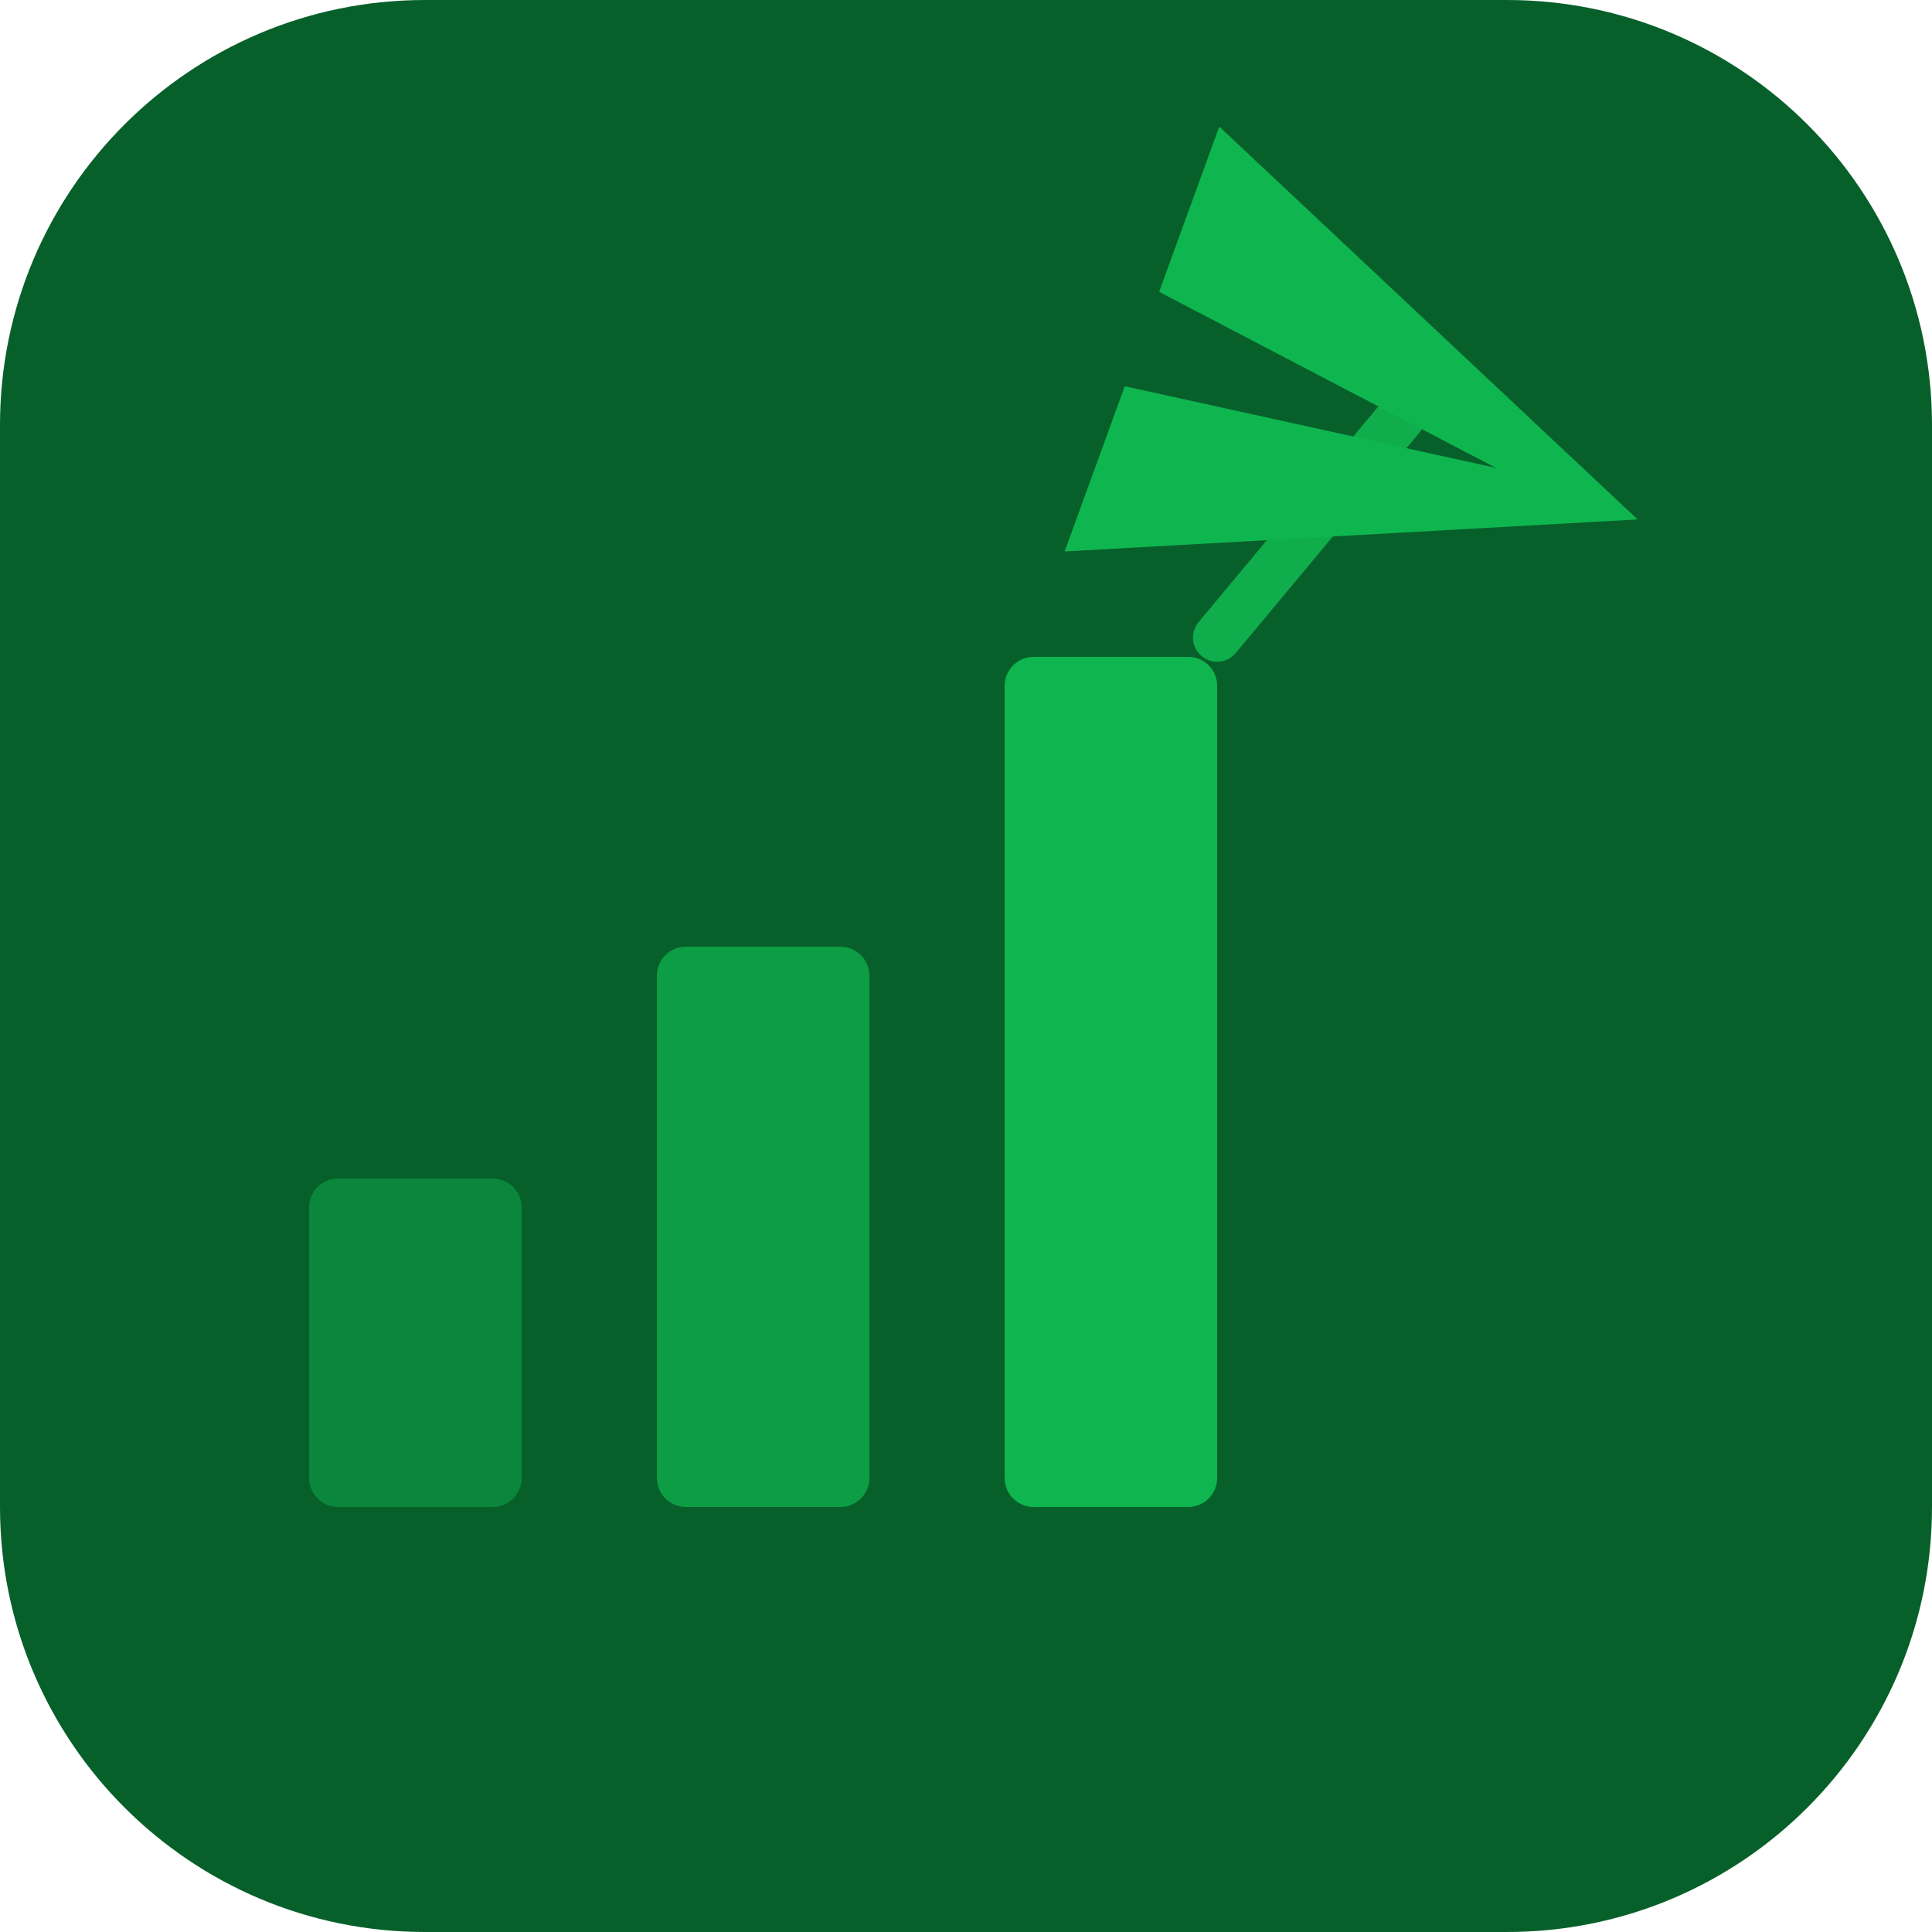
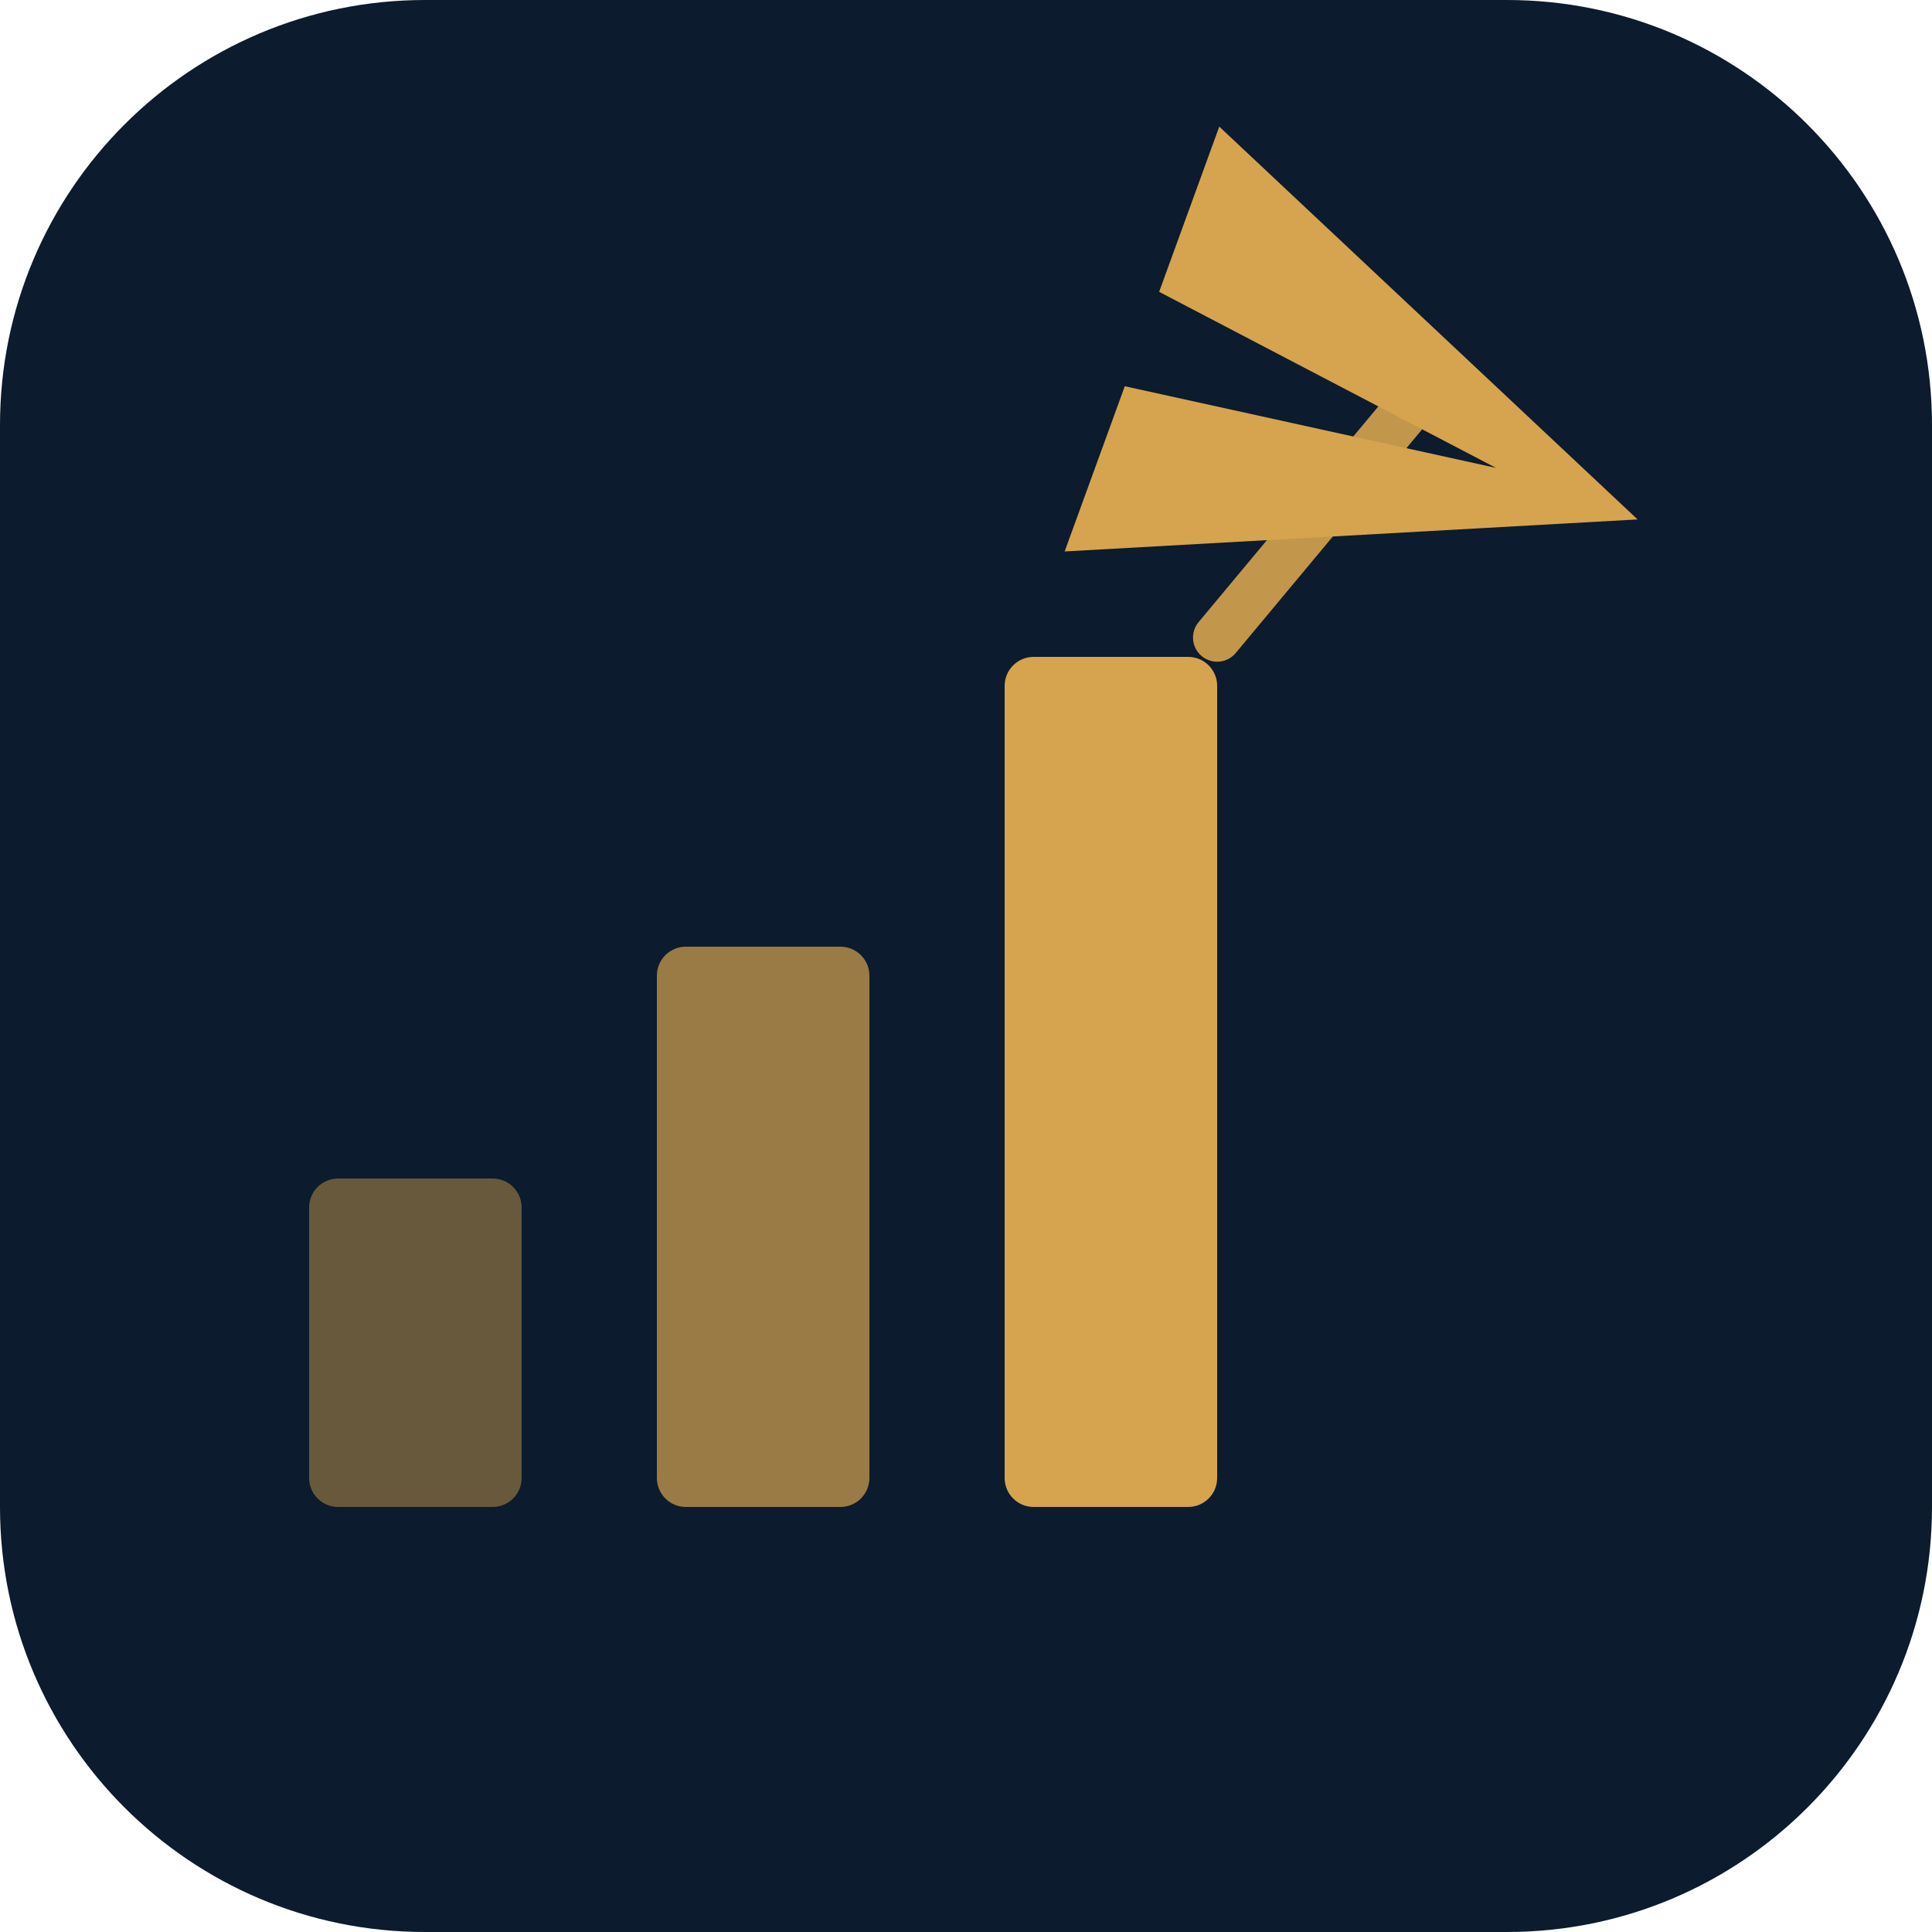
<svg xmlns="http://www.w3.org/2000/svg" viewBox="0 0 100 100">
-   <rect x="0" y="0" width="100" height="100" rx="22" fill="#07602a" />
-   <rect x="16" y="61" width="11" height="17" rx="1.5" fill="#0fb650" opacity="0.45" />
-   <rect x="34" y="49" width="11" height="29" rx="1.5" fill="#0fb650" opacity="0.7" />
-   <rect x="52" y="34" width="11" height="44" rx="1.5" fill="#0fb650" />
-   <path d="M63 33 L73 21" stroke="#0fb650" stroke-width="2.5" stroke-linecap="round" fill="none" opacity="0.9" />
+   <rect x="0" y="0" width="100" height="100" rx="22" fill="#0c1b2e" />
+   <rect x="16" y="61" width="11" height="17" rx="1.5" fill="#d6a44e" opacity="0.45" />
+   <rect x="34" y="49" width="11" height="29" rx="1.5" fill="#d6a44e" opacity="0.7" />
+   <rect x="52" y="34" width="11" height="44" rx="1.5" fill="#d6a44e" />
+   <path d="M63 33 L73 21" stroke="#d6a44e" stroke-width="2.5" stroke-linecap="round" fill="none" opacity="0.9" />
  <g transform="translate(62,2) rotate(20) scale(1.3)">
-     <path d="M2 21 L23 12 L2 3 L2 10 L17 12 L2 14 Z" fill="#0fb650" />
+     <path d="M2 21 L23 12 L2 3 L2 10 L17 12 L2 14 Z" fill="#d6a44e" />
  </g>
</svg>
